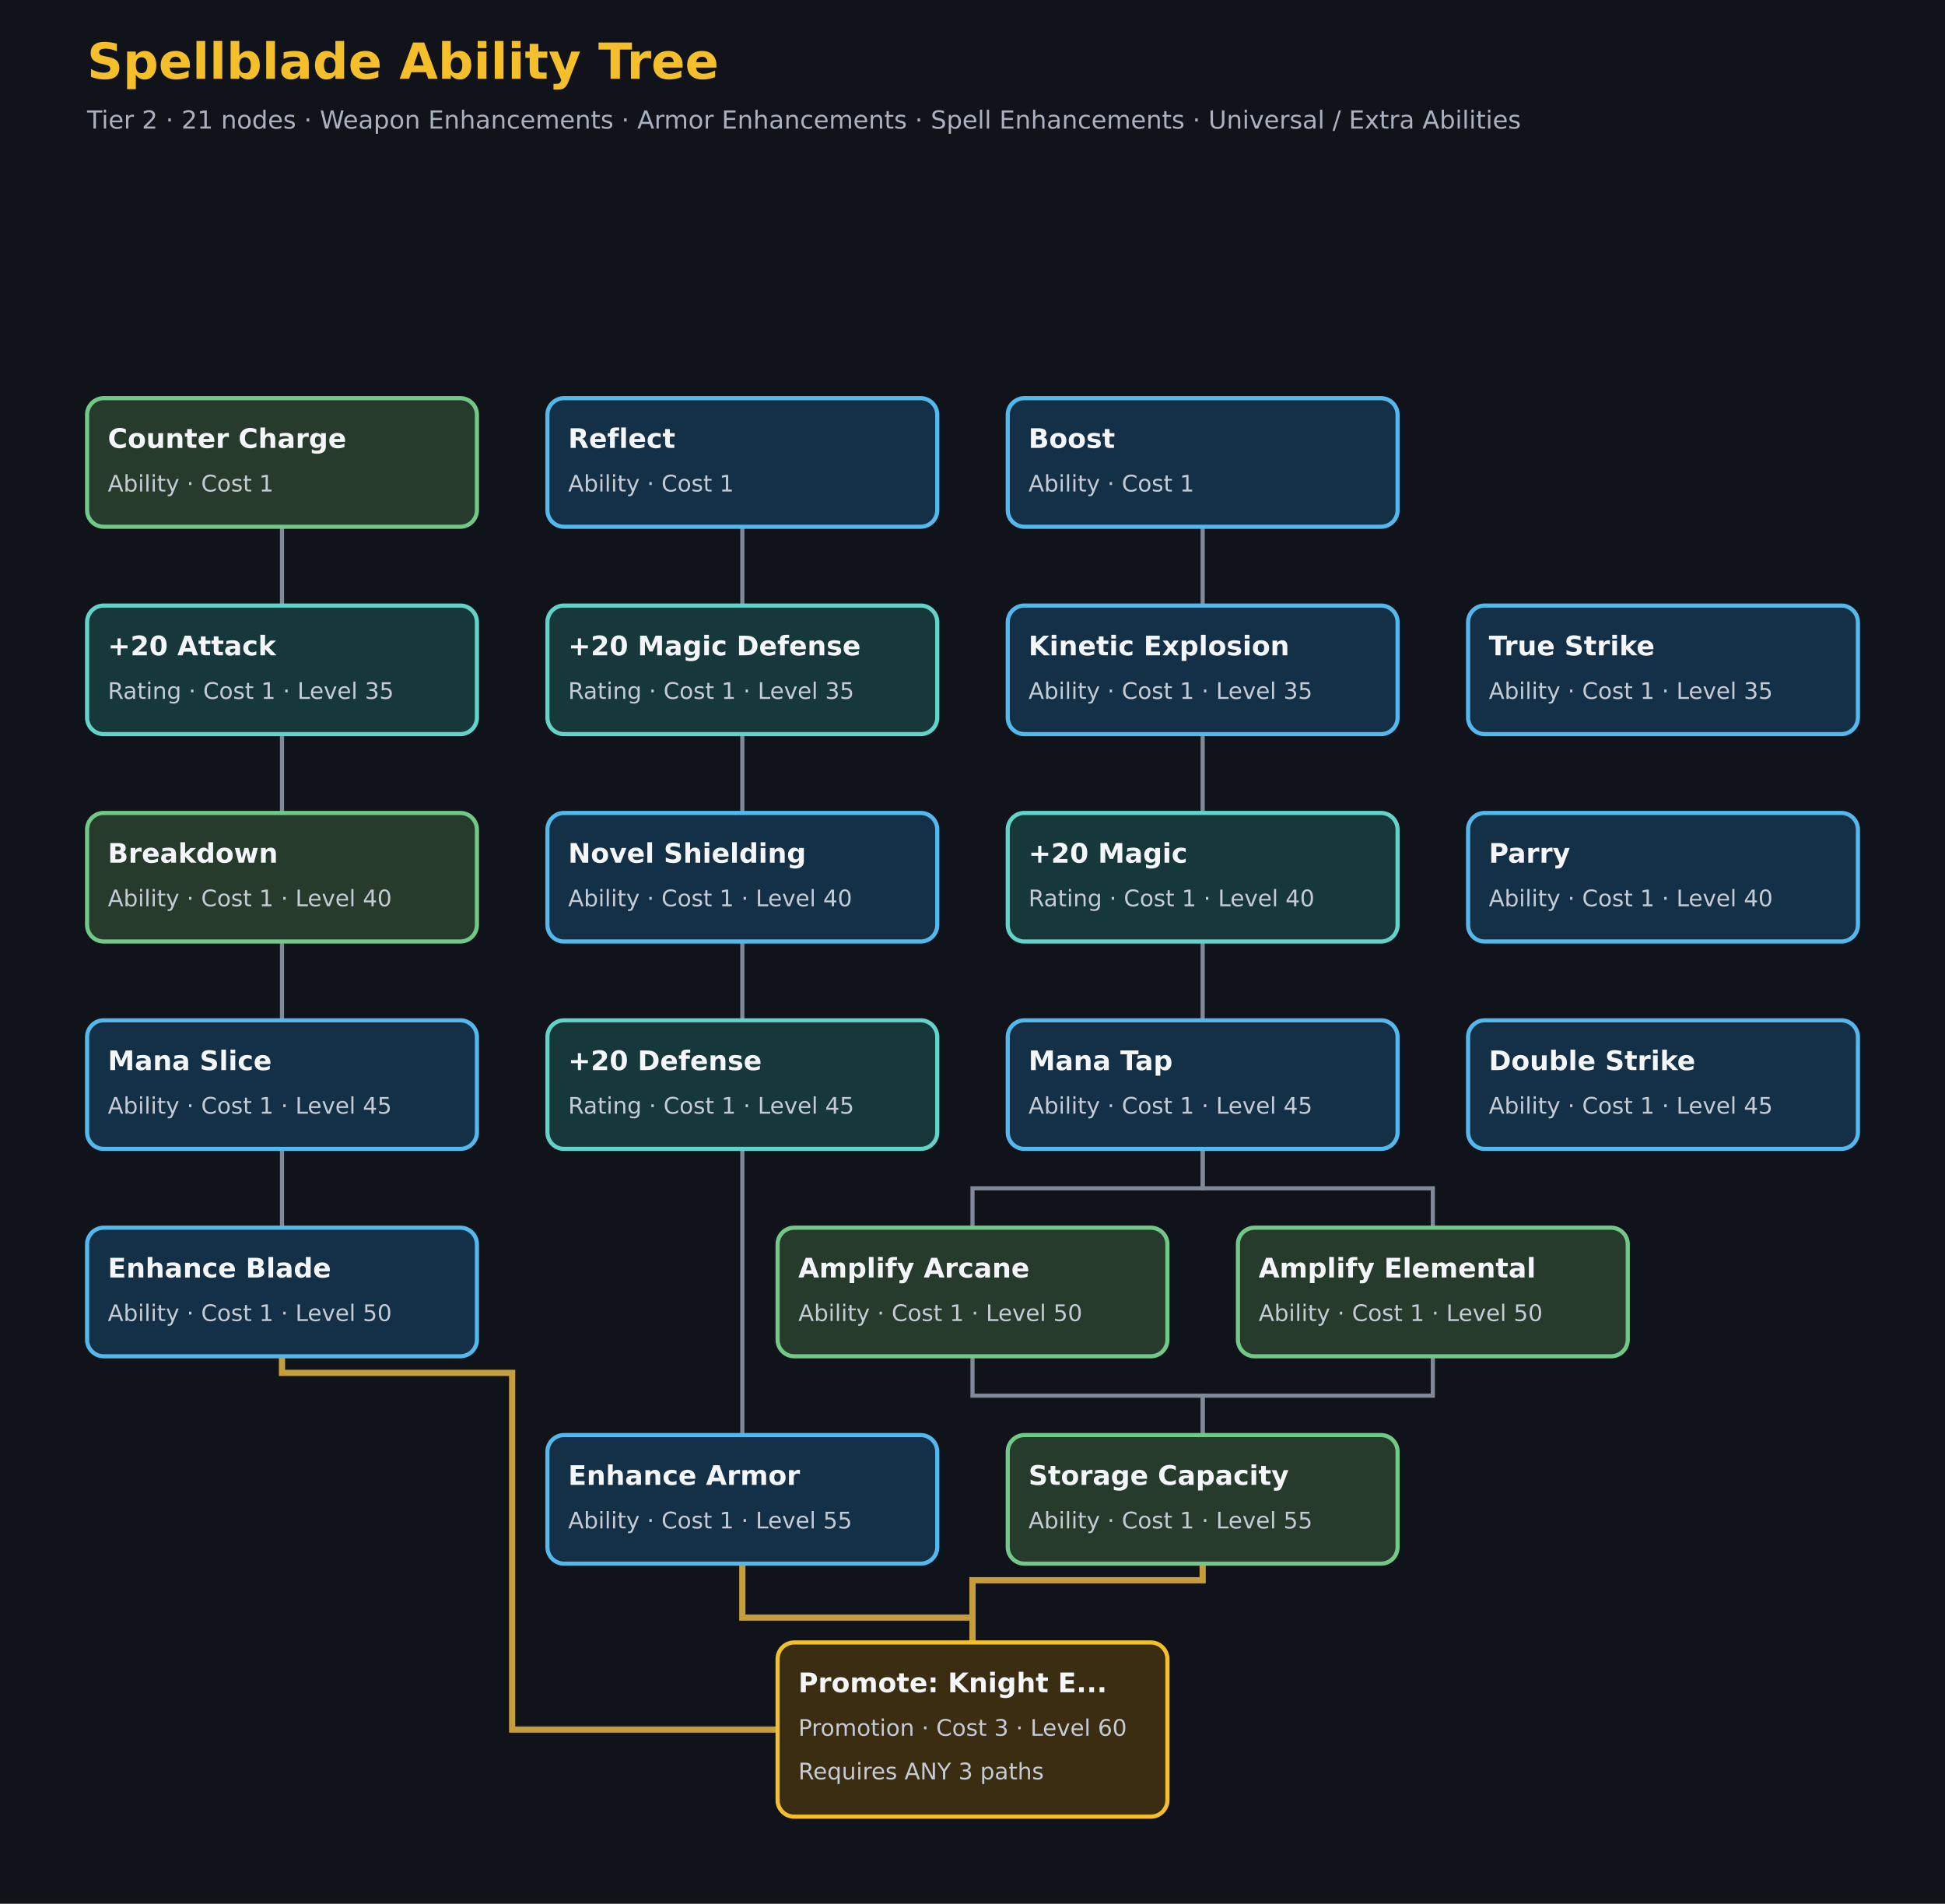
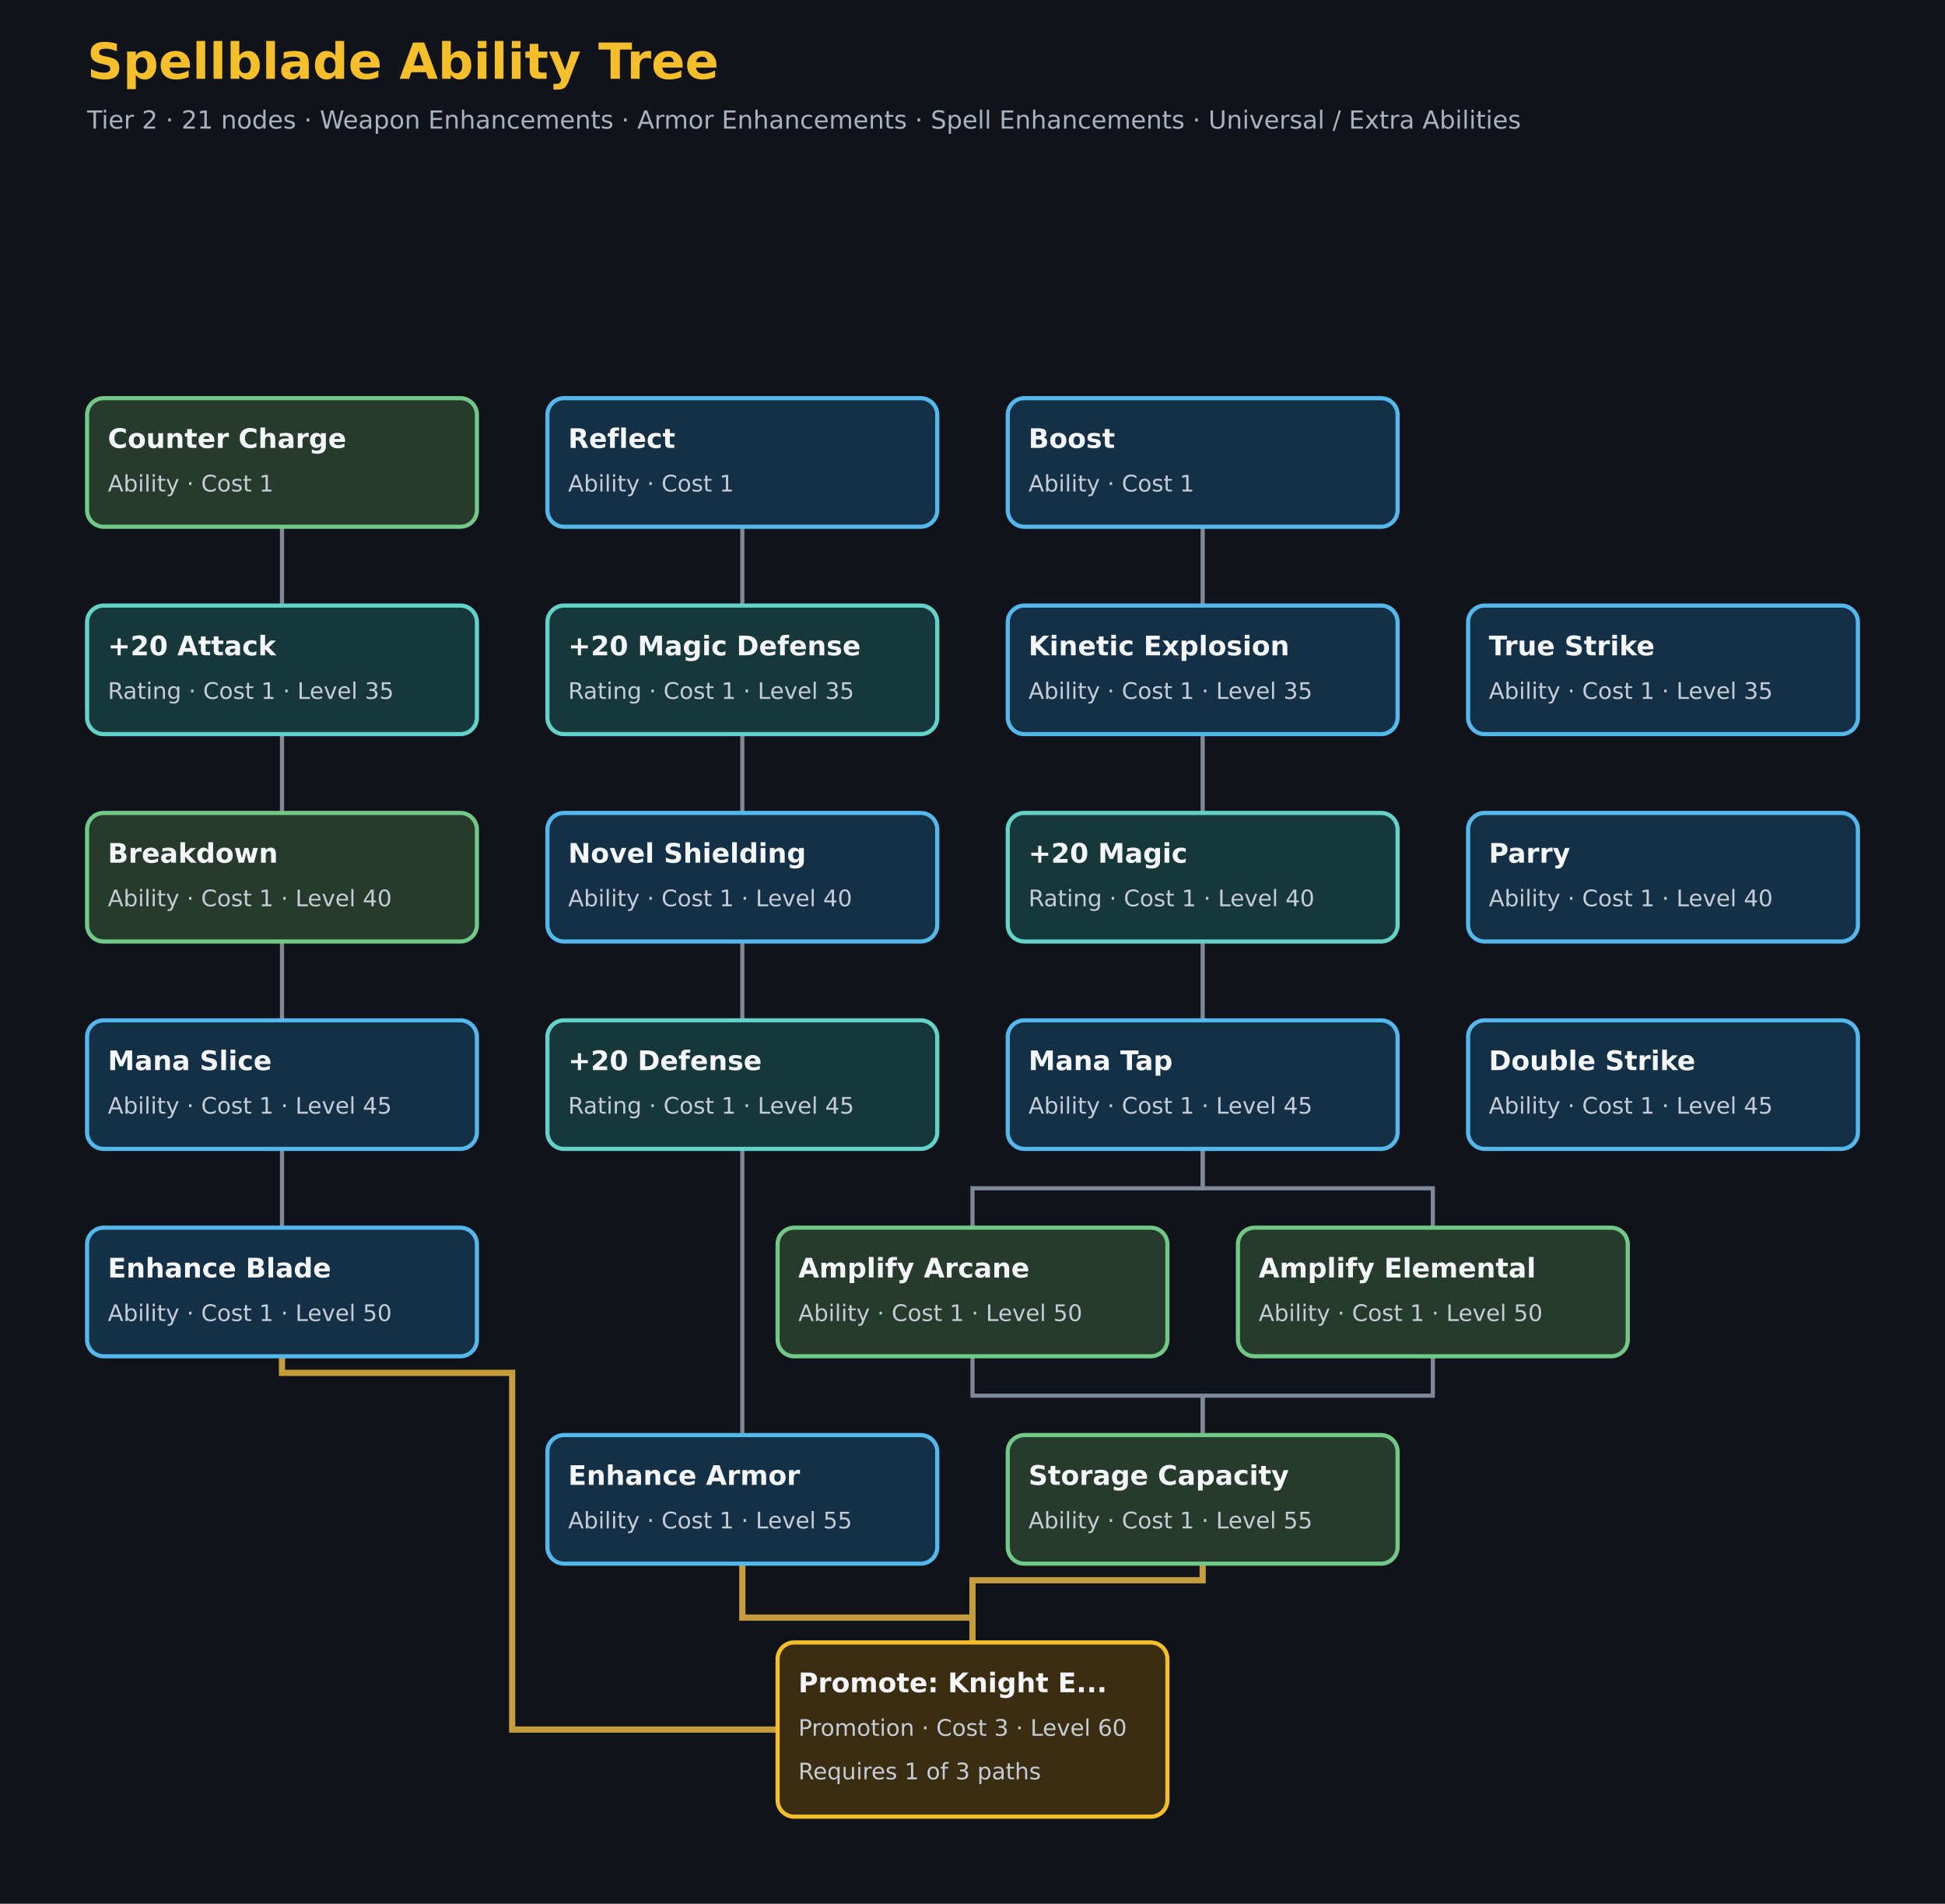
<svg xmlns="http://www.w3.org/2000/svg" width="938" height="918" viewBox="0 0 938 918">
  <style>
text{font-family:DejaVu Sans,Arial,sans-serif}
.title{fill:#f4bf2a;font-size:24px;font-weight:700}
.meta{fill:#aab2bf;font-size:12px}
.name{fill:#f4f6fa;font-size:13px;font-weight:700}
.detail{fill:#c5ccd6;font-size:11px}
.resource{fill:#e6bfdc;font-size:9px;font-weight:700}
.edge{fill:none;stroke:#7f8998;stroke-width:2}
.promotion-edge{fill:none;stroke:#c59d3d;stroke-width:3}
</style>
  <rect width="938" height="918" fill="#10131a" />
  <text class="title" x="42" y="38">Spellblade Ability Tree</text>
  <text class="meta" x="42" y="62">Tier 2 · 21 nodes · Weapon Enhancements · Armor Enhancements · Spell Enhancements · Universal / Extra Abilities</text>
  <path class="edge" d="M 136.0 223.0 V 273.0 H 136.0 V 323.0" />
  <path class="edge" d="M 136.0 323.0 V 373.0 H 136.0 V 423.0" />
  <path class="edge" d="M 136.0 423.0 V 473.0 H 136.0 V 523.0" />
  <path class="edge" d="M 136.0 523.0 V 573.0 H 136.0 V 623.0" />
  <path class="edge" d="M 358.0 223.0 V 273.0 H 358.0 V 323.0" />
  <path class="edge" d="M 358.0 323.0 V 373.0 H 358.0 V 423.0" />
  <path class="edge" d="M 358.0 423.0 V 473.0 H 358.0 V 523.0" />
  <path class="edge" d="M 358.0 523.0 V 623.0 H 358.0 V 723.0" />
  <path class="edge" d="M 580.0 223.0 V 273.0 H 580.0 V 323.0" />
  <path class="edge" d="M 580.0 323.0 V 373.0 H 580.0 V 423.0" />
  <path class="edge" d="M 580.0 423.0 V 473.0 H 580.0 V 523.0" />
  <path class="edge" d="M 580.0 523.0 V 573.0 H 469.0 V 623.0" />
  <path class="edge" d="M 580.0 523.0 V 573.0 H 691.0 V 623.0" />
  <path class="edge" d="M 469.0 623.0 V 673.0 H 580.0 V 723.0" />
  <path class="edge" d="M 691.0 623.0 V 673.0 H 580.0 V 723.0" />
  <path class="promotion-edge" d="M 136.0 654.0 V 662.0 H 247.0 V 834.0 H 375.0" />
  <path class="promotion-edge" d="M 358.0 754.0 V 780.0 H 469.0" />
  <path class="promotion-edge" d="M 469.0 780.0 V 792.0" />
  <path class="promotion-edge" d="M 580.0 754.0 V 762.0 H 469.0 V 834.0 H 563.0" />
  <rect x="42.0" y="192.0" width="188" height="62" rx="8" fill="#263b2b" stroke="#72c987" stroke-width="2" />
  <text class="name" x="52.0" y="216.0">Counter Charge</text>
  <text class="detail" x="52.0" y="237.0">Ability · Cost 1</text>
  <rect x="42.0" y="292.0" width="188" height="62" rx="8" fill="#17383a" stroke="#63d3ca" stroke-width="2" />
  <text class="name" x="52.0" y="316.0">+20 Attack</text>
  <text class="detail" x="52.0" y="337.0">Rating · Cost 1 · Level 35</text>
  <rect x="42.0" y="392.0" width="188" height="62" rx="8" fill="#263b2b" stroke="#72c987" stroke-width="2" />
  <text class="name" x="52.0" y="416.0">Breakdown</text>
  <text class="detail" x="52.0" y="437.0">Ability · Cost 1 · Level 40</text>
  <rect x="42.0" y="492.0" width="188" height="62" rx="8" fill="#133047" stroke="#54b8ed" stroke-width="2" />
  <text class="name" x="52.0" y="516.0">Mana Slice</text>
  <text class="detail" x="52.0" y="537.0">Ability · Cost 1 · Level 45</text>
  <rect x="42.0" y="592.0" width="188" height="62" rx="8" fill="#133047" stroke="#54b8ed" stroke-width="2" />
  <text class="name" x="52.0" y="616.0">Enhance Blade</text>
  <text class="detail" x="52.0" y="637.0">Ability · Cost 1 · Level 50</text>
  <rect x="264.0" y="192.0" width="188" height="62" rx="8" fill="#133047" stroke="#54b8ed" stroke-width="2" />
  <text class="name" x="274.0" y="216.0">Reflect</text>
  <text class="detail" x="274.0" y="237.0">Ability · Cost 1</text>
  <rect x="264.0" y="292.0" width="188" height="62" rx="8" fill="#17383a" stroke="#63d3ca" stroke-width="2" />
  <text class="name" x="274.0" y="316.0">+20 Magic Defense</text>
  <text class="detail" x="274.0" y="337.0">Rating · Cost 1 · Level 35</text>
  <rect x="264.0" y="392.0" width="188" height="62" rx="8" fill="#133047" stroke="#54b8ed" stroke-width="2" />
  <text class="name" x="274.0" y="416.0">Novel Shielding</text>
  <text class="detail" x="274.0" y="437.0">Ability · Cost 1 · Level 40</text>
  <rect x="264.0" y="492.0" width="188" height="62" rx="8" fill="#17383a" stroke="#63d3ca" stroke-width="2" />
  <text class="name" x="274.0" y="516.0">+20 Defense</text>
  <text class="detail" x="274.0" y="537.0">Rating · Cost 1 · Level 45</text>
  <rect x="264.0" y="692.0" width="188" height="62" rx="8" fill="#133047" stroke="#54b8ed" stroke-width="2" />
  <text class="name" x="274.0" y="716.0">Enhance Armor</text>
  <text class="detail" x="274.0" y="737.0">Ability · Cost 1 · Level 55</text>
  <rect x="486.0" y="192.0" width="188" height="62" rx="8" fill="#133047" stroke="#54b8ed" stroke-width="2" />
  <text class="name" x="496.0" y="216.0">Boost</text>
  <text class="detail" x="496.0" y="237.0">Ability · Cost 1</text>
  <rect x="486.0" y="292.0" width="188" height="62" rx="8" fill="#133047" stroke="#54b8ed" stroke-width="2" />
  <text class="name" x="496.0" y="316.0">Kinetic Explosion</text>
  <text class="detail" x="496.0" y="337.0">Ability · Cost 1 · Level 35</text>
  <rect x="486.0" y="392.0" width="188" height="62" rx="8" fill="#17383a" stroke="#63d3ca" stroke-width="2" />
  <text class="name" x="496.0" y="416.0">+20 Magic</text>
  <text class="detail" x="496.0" y="437.0">Rating · Cost 1 · Level 40</text>
  <rect x="486.0" y="492.0" width="188" height="62" rx="8" fill="#133047" stroke="#54b8ed" stroke-width="2" />
  <text class="name" x="496.0" y="516.0">Mana Tap</text>
  <text class="detail" x="496.0" y="537.0">Ability · Cost 1 · Level 45</text>
  <rect x="375.0" y="592.0" width="188" height="62" rx="8" fill="#263b2b" stroke="#72c987" stroke-width="2" />
  <text class="name" x="385.0" y="616.0">Amplify Arcane</text>
  <text class="detail" x="385.0" y="637.0">Ability · Cost 1 · Level 50</text>
  <rect x="597.0" y="592.0" width="188" height="62" rx="8" fill="#263b2b" stroke="#72c987" stroke-width="2" />
  <text class="name" x="607.0" y="616.0">Amplify Elemental</text>
  <text class="detail" x="607.0" y="637.0">Ability · Cost 1 · Level 50</text>
  <rect x="486.0" y="692.0" width="188" height="62" rx="8" fill="#263b2b" stroke="#72c987" stroke-width="2" />
  <text class="name" x="496.0" y="716.0">Storage Capacity</text>
  <text class="detail" x="496.0" y="737.0">Ability · Cost 1 · Level 55</text>
  <rect x="708.0" y="292.0" width="188" height="62" rx="8" fill="#133047" stroke="#54b8ed" stroke-width="2" />
  <text class="name" x="718.0" y="316.0">True Strike</text>
  <text class="detail" x="718.0" y="337.0">Ability · Cost 1 · Level 35</text>
  <rect x="708.0" y="392.0" width="188" height="62" rx="8" fill="#133047" stroke="#54b8ed" stroke-width="2" />
  <text class="name" x="718.0" y="416.0">Parry</text>
  <text class="detail" x="718.0" y="437.0">Ability · Cost 1 · Level 40</text>
  <rect x="708.0" y="492.0" width="188" height="62" rx="8" fill="#133047" stroke="#54b8ed" stroke-width="2" />
  <text class="name" x="718.0" y="516.0">Double Strike</text>
  <text class="detail" x="718.0" y="537.0">Ability · Cost 1 · Level 45</text>
  <rect x="375.0" y="792.0" width="188" height="84" rx="8" fill="#3b2d12" stroke="#f4bf2a" stroke-width="2" />
  <text class="name" x="385.0" y="816.0">Promote: Knight E...</text>
  <text class="detail" x="385.0" y="837.0">Promotion · Cost 3 · Level 60</text>
-   <text class="detail" x="385.0" y="858.0">Requires ANY 3 paths</text>
+   <text class="detail" x="385.0" y="858.0">Requires 1 of 3 paths</text>
</svg>
